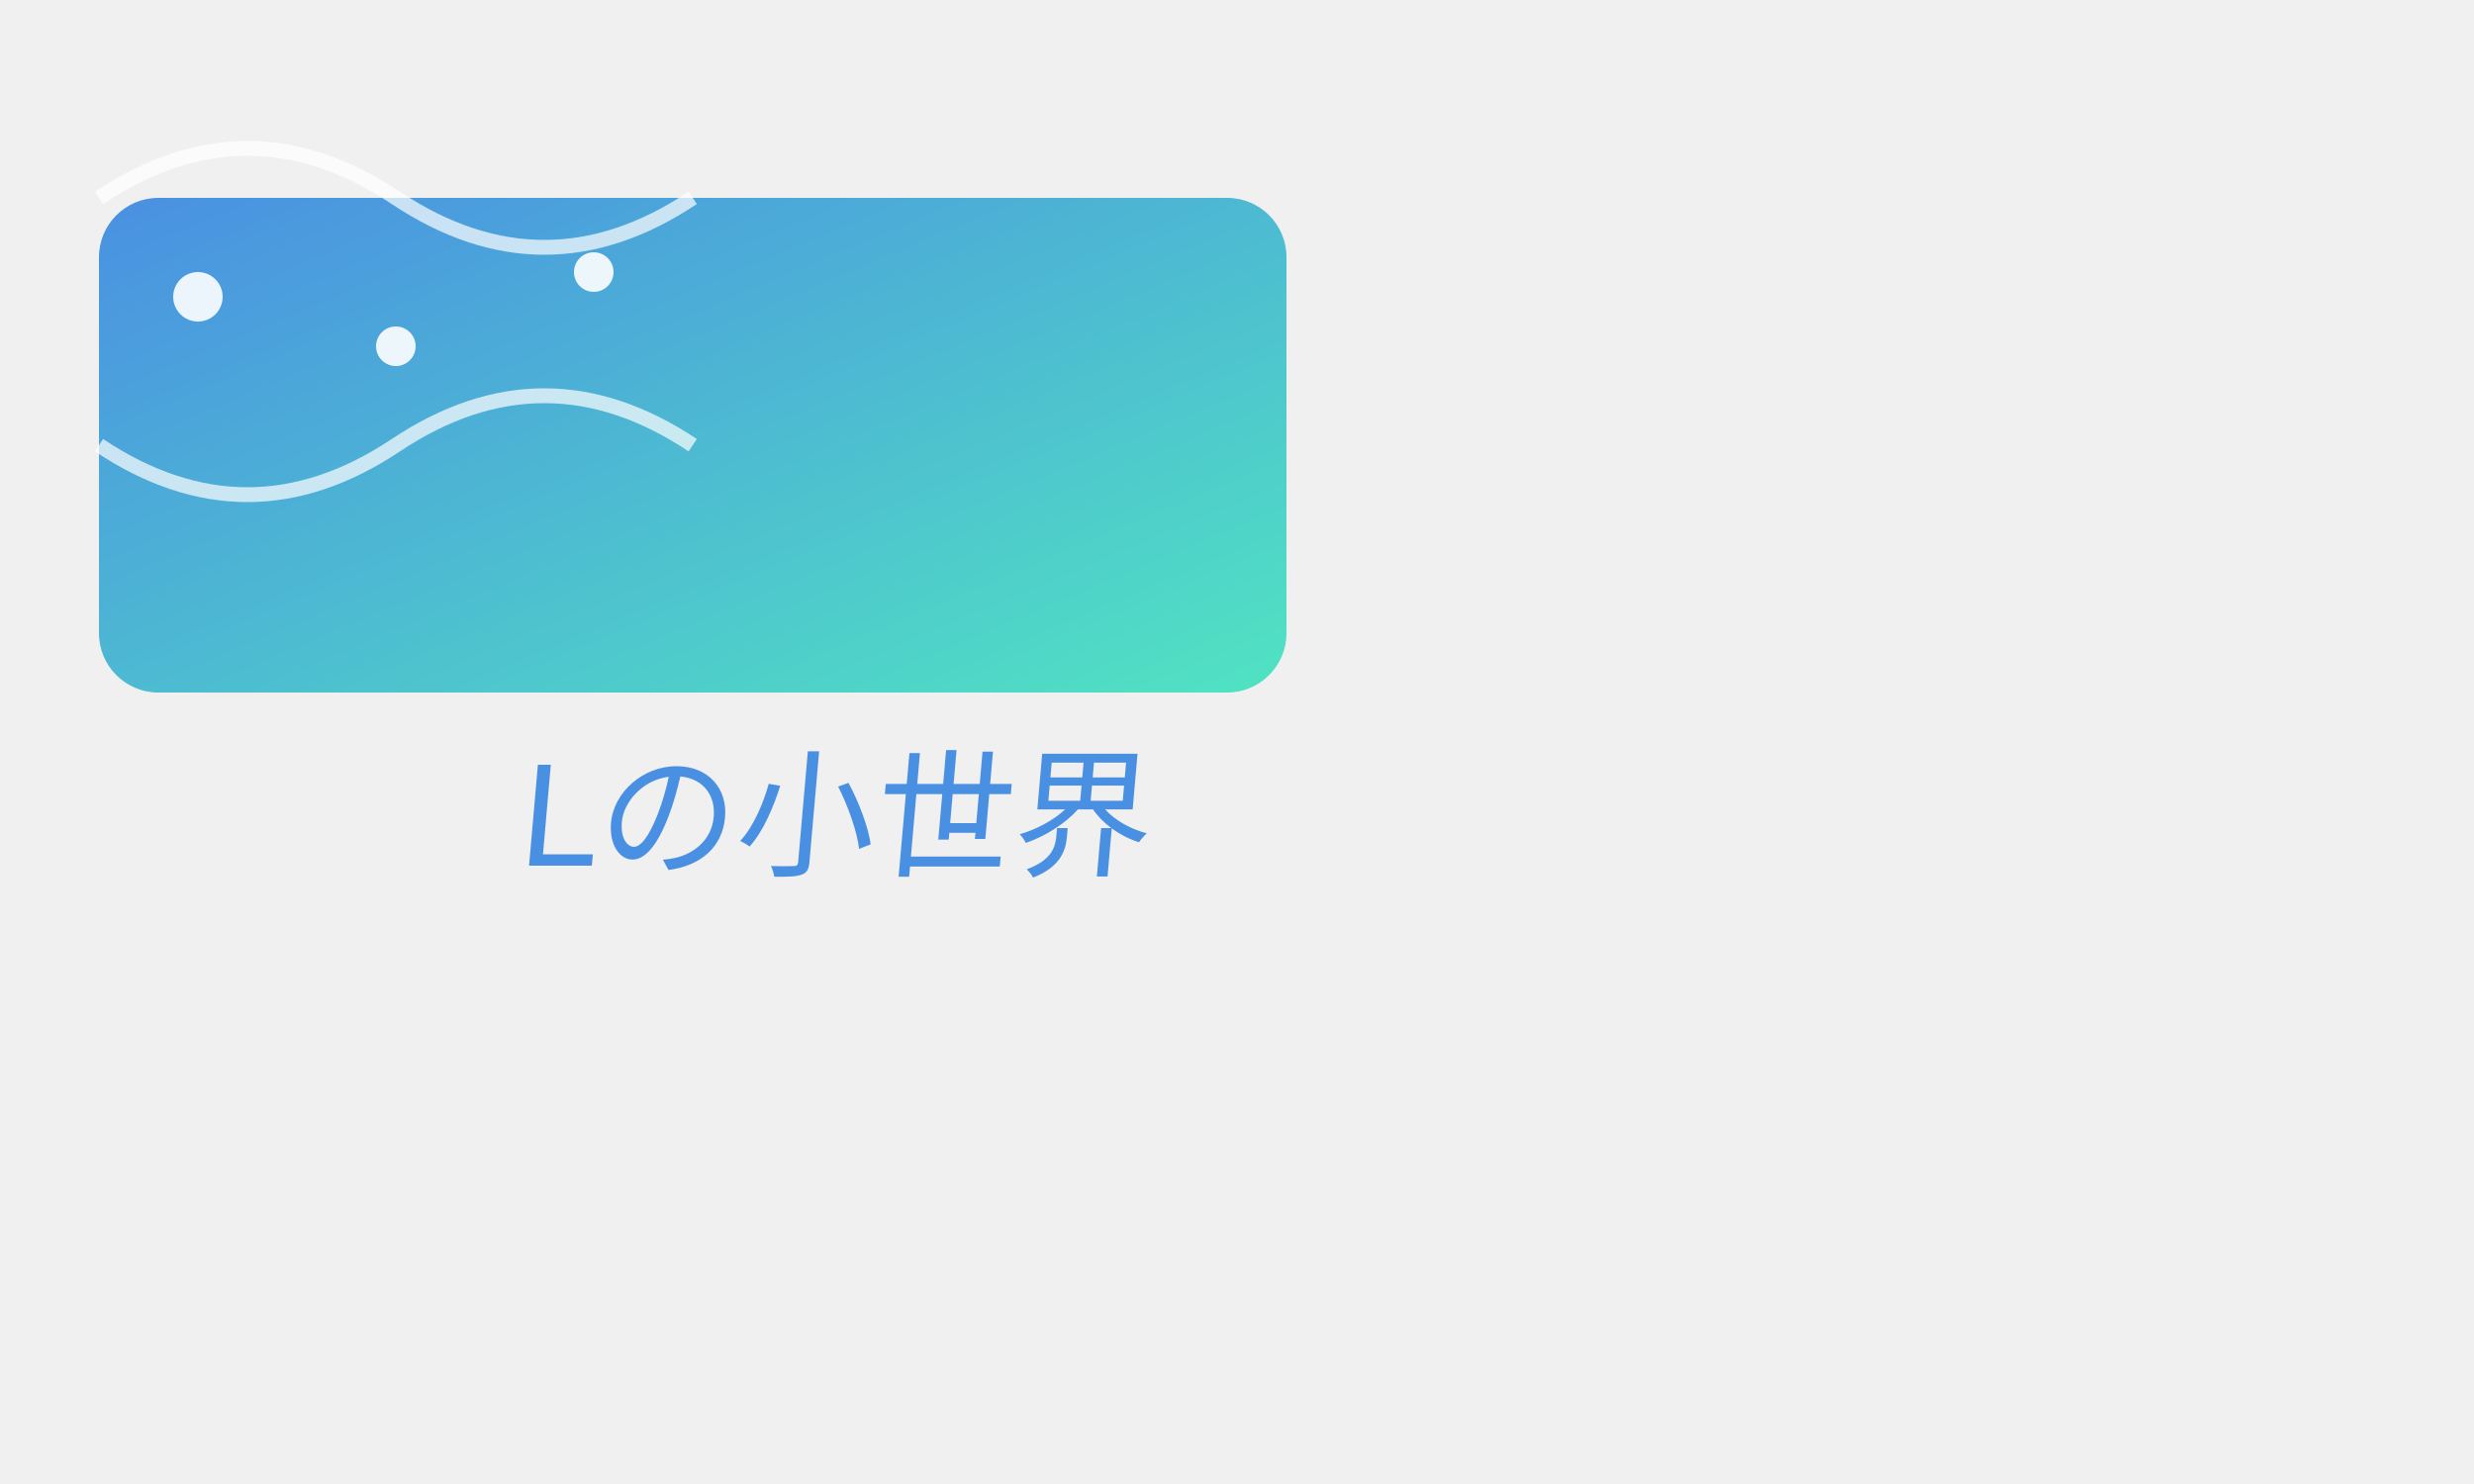
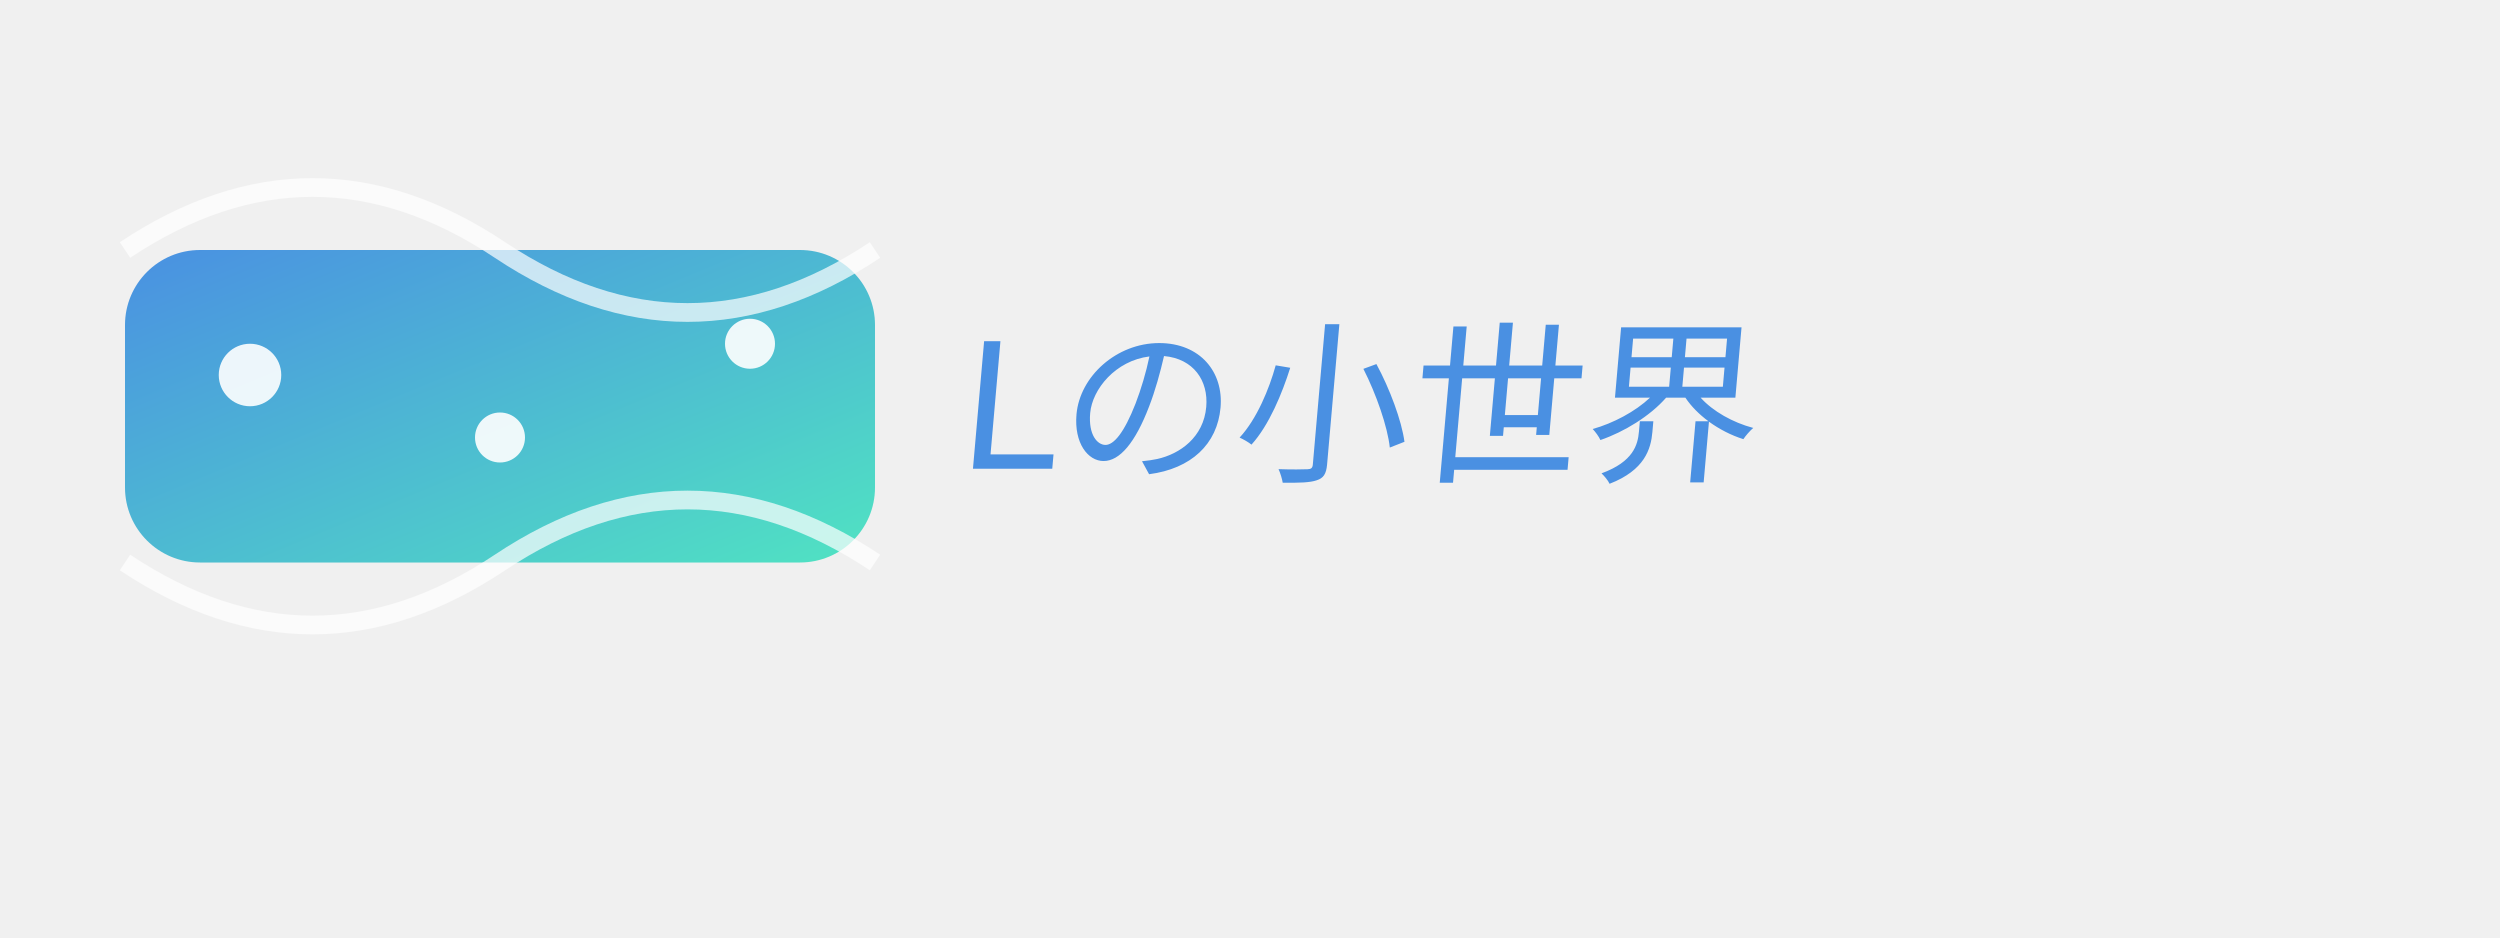
- <svg xmlns="http://www.w3.org/2000/svg" width="500" height="300" viewBox="0 0 500 300">
+ <svg xmlns="http://www.w3.org/2000/svg" width="400" height="150" viewBox="0 0 400 150">
  <defs>
    <linearGradient id="grad" x1="0%" y1="0%" x2="100%" y2="100%">
      <stop offset="0%" stop-color="#4A90E2" />
      <stop offset="100%" stop-color="#50E3C2" />
    </linearGradient>
  </defs>
-   <rect x="20" y="40" width="240" height="100" rx="12" fill="url(#grad)" />
+   <rect x="20" y="40" width="120" height="50" rx="12" fill="url(#grad)" />
  <path d="M20,40 q30,-20 60,0 t60,0" stroke="white" stroke-width="3" fill="none" opacity="0.7" />
  <path d="M20,90 q30,20 60,0 t60,0" stroke="white" stroke-width="3" fill="none" opacity="0.7" />
  <circle cx="40" cy="60" r="5" fill="white" opacity="0.9" />
  <circle cx="80" cy="70" r="4" fill="white" opacity="0.9" />
  <circle cx="120" cy="55" r="4" fill="white" opacity="0.9" />
-   <text x="120" y="175" font-family="Helvetica, Arial, sans-serif" font-size="28" font-weight="500" fill="#4A90E2" text-anchor="start" alignment-baseline="middle" transform="skewX(-5)">
+   <text x="160" y="75" font-family="Helvetica, Arial, sans-serif" font-size="28" font-weight="500" fill="#4A90E2" text-anchor="start" alignment-baseline="middle" transform="skewX(-5)">
    Lの小世界
  </text>
</svg>
